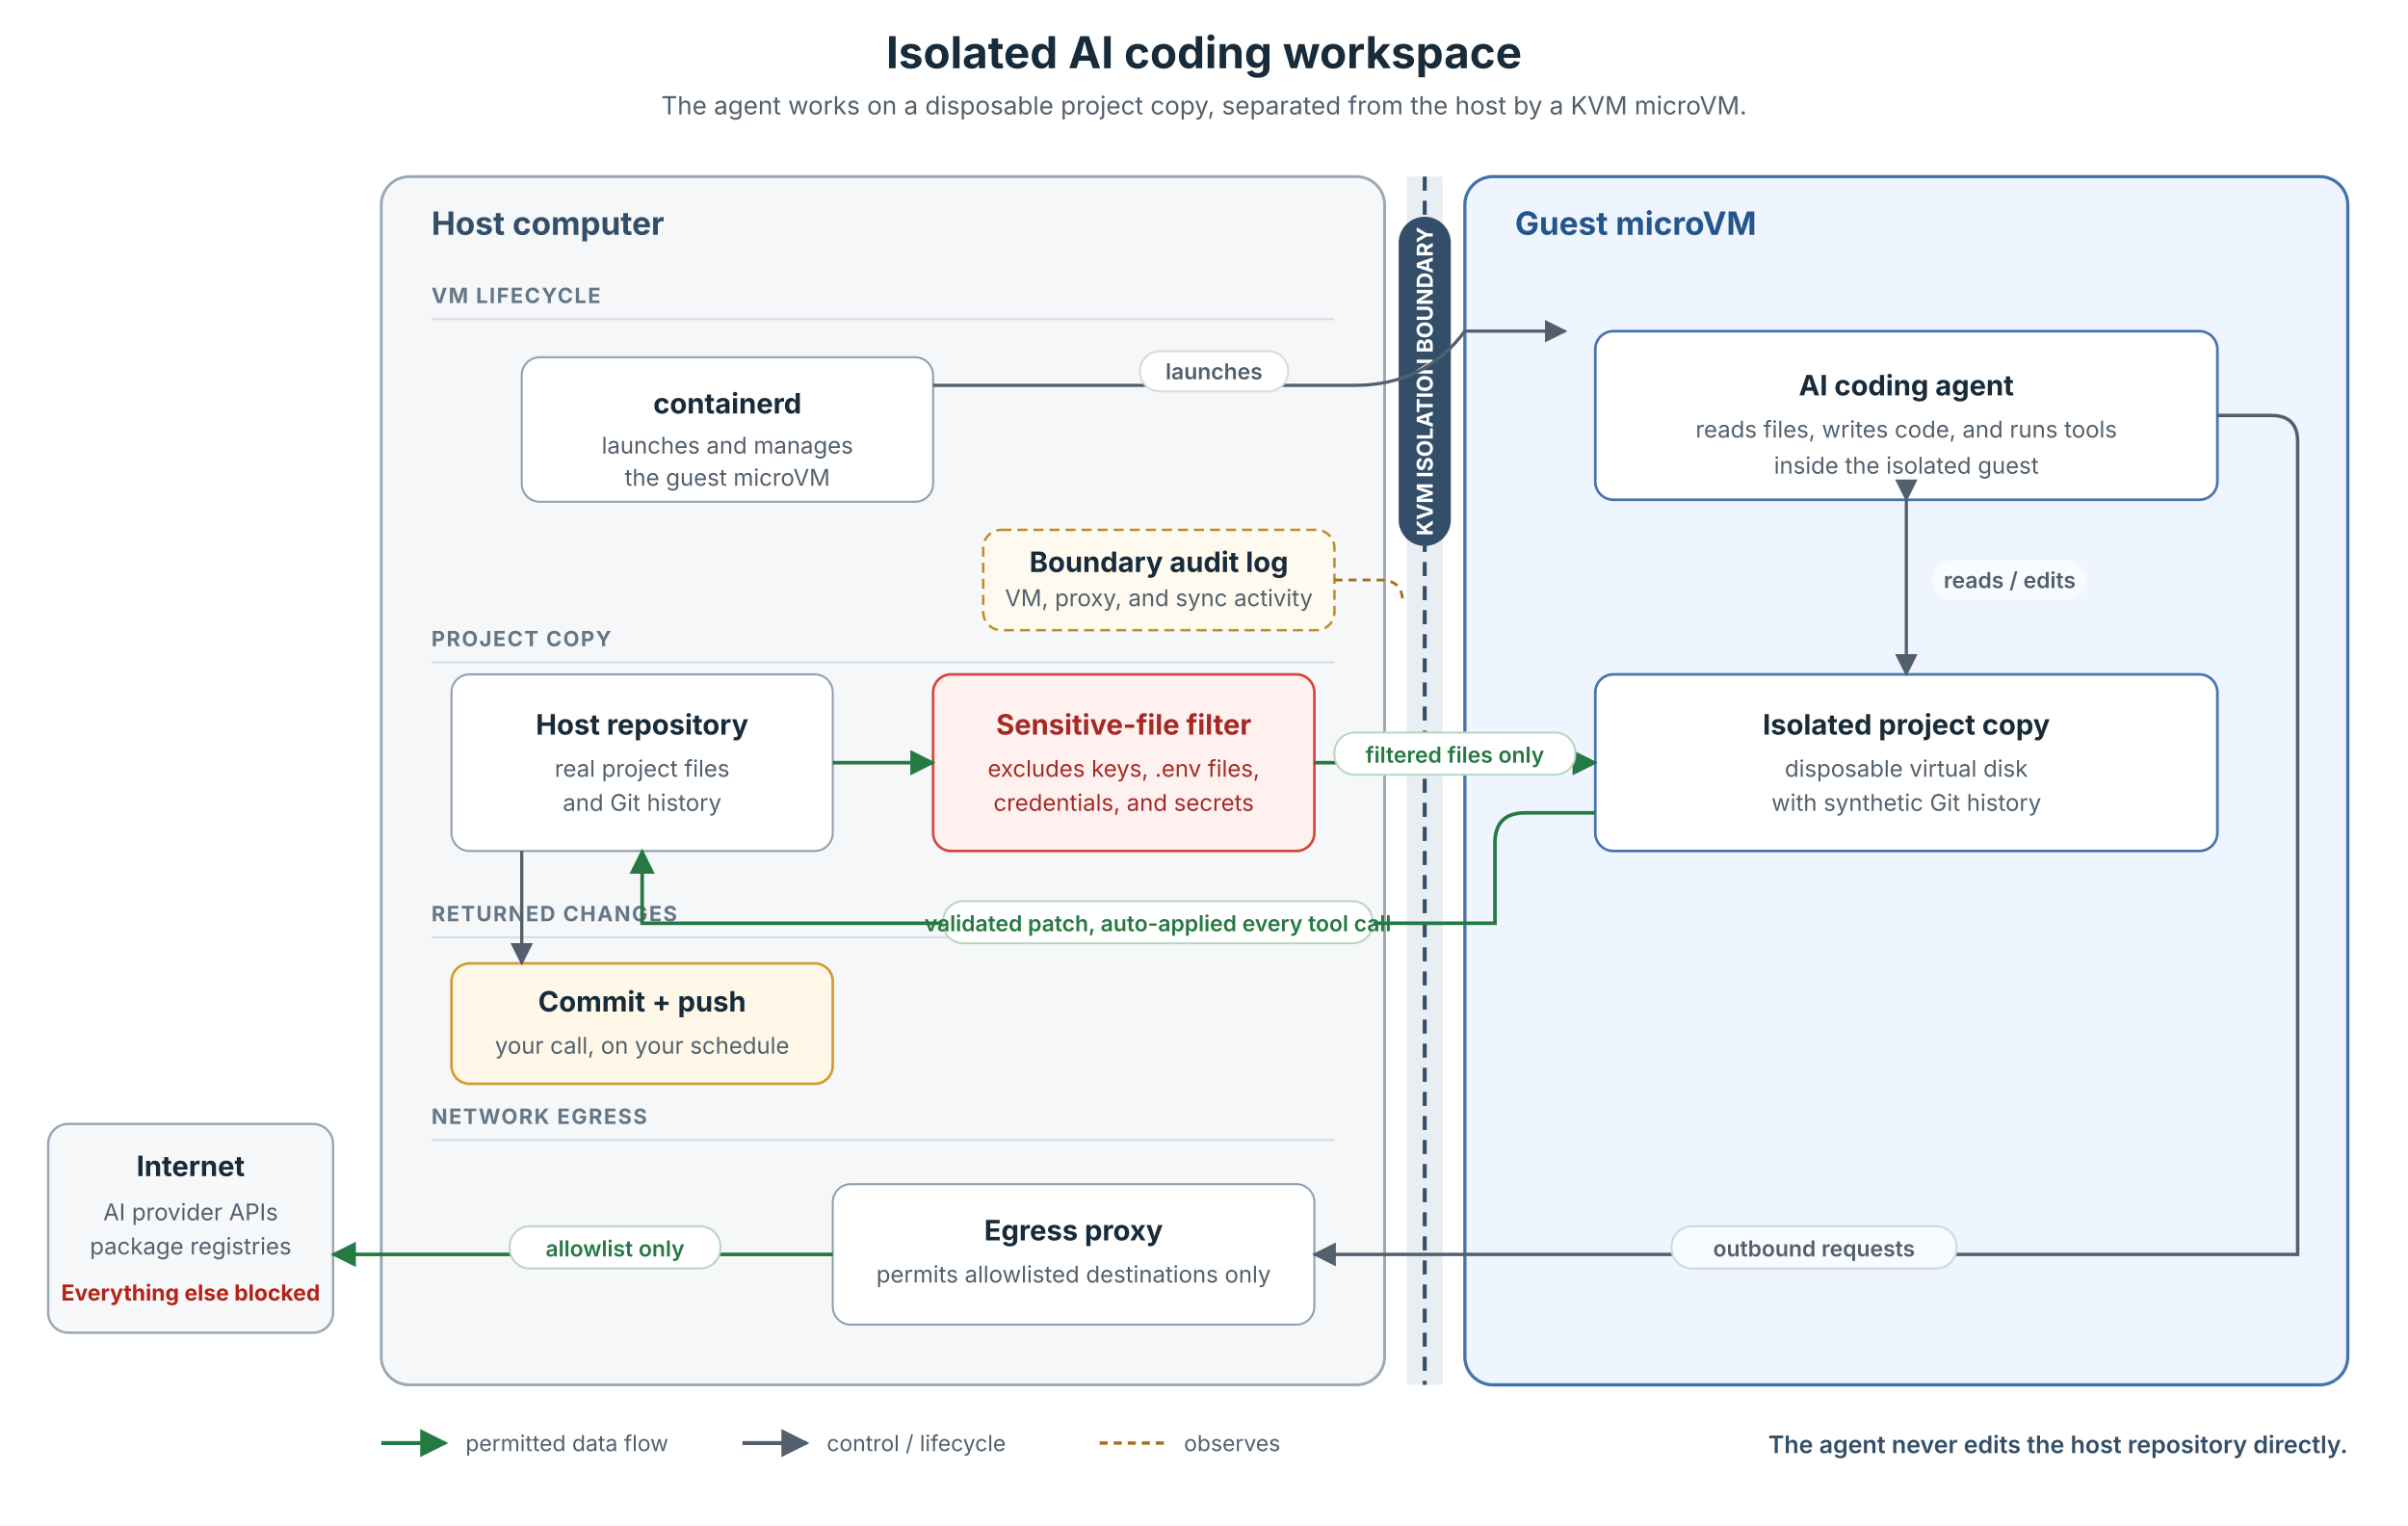
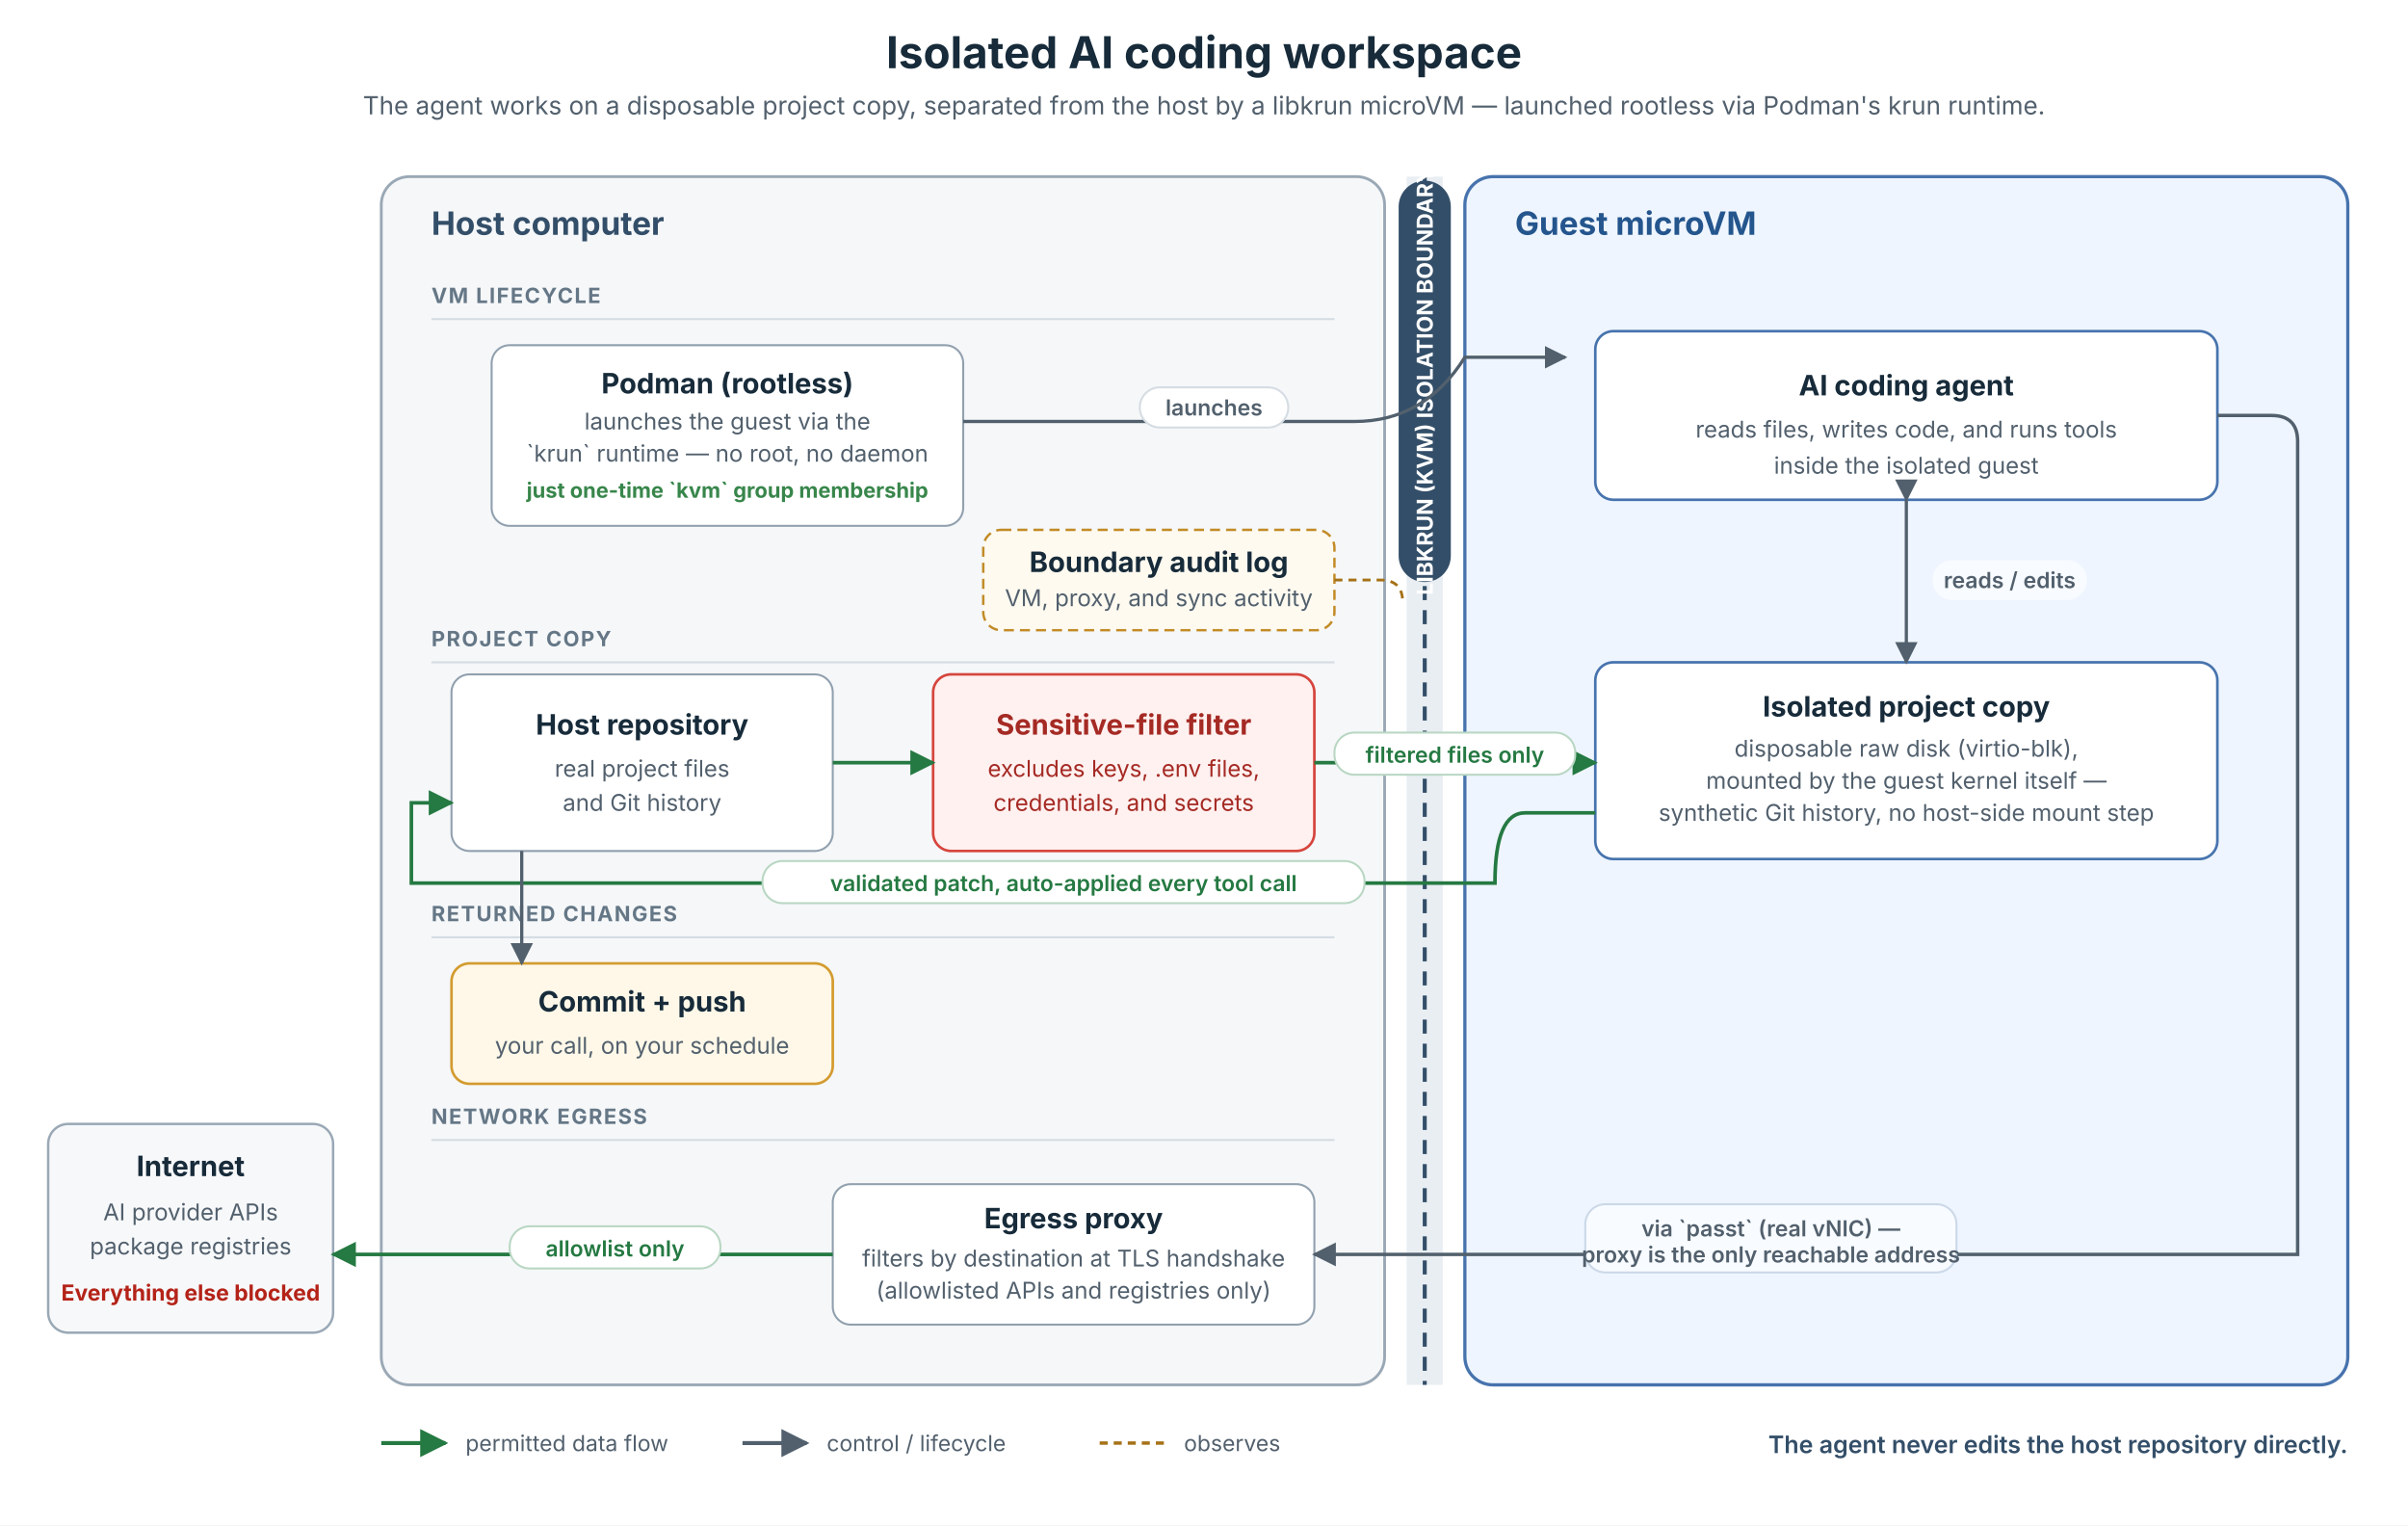
<svg xmlns="http://www.w3.org/2000/svg" viewBox="0 0 1200 760" font-family="Inter, Helvetica, Arial, sans-serif">
  <defs>
    <marker id="arrow-gray" viewBox="0 0 10 10" refX="9" refY="5" markerWidth="7" markerHeight="7" orient="auto">
      <path d="M0,0 L10,5 L0,10 z" fill="#52606d" />
    </marker>
    <marker id="arrow-green" viewBox="0 0 10 10" refX="9" refY="5" markerWidth="7" markerHeight="7" orient="auto">
      <path d="M0,0 L10,5 L0,10 z" fill="#257942" />
    </marker>
    <marker id="arrow-green-start" viewBox="0 0 10 10" refX="1" refY="5" markerWidth="7" markerHeight="7" orient="auto">
      <path d="M10,0 L0,5 L10,10 z" fill="#257942" />
    </marker>
    <style>
      .zone-title { font-size: 16px; font-weight: 700; }
      .box-title { font-size: 14px; font-weight: 700; fill: #172b3a; }
      .box-copy { font-size: 11.5px; fill: #52606d; }
      .flow-label { font-size: 11px; font-weight: 600; }
      .lane-label { font-size: 10.5px; font-weight: 700; letter-spacing: .7px; }
    </style>
  </defs>
  <rect width="1200" height="760" fill="#ffffff" />
  <text x="600" y="34" text-anchor="middle" font-size="22" font-weight="750" fill="#172b3a">Isolated AI coding workspace</text>
-   <text x="600" y="57" text-anchor="middle" font-size="12.5" fill="#52606d">The agent works on a disposable project copy, separated from the host by a KVM microVM.</text>
+   <text x="600" y="57" text-anchor="middle" font-size="12.5" fill="#52606d">The agent works on a disposable project copy, separated from the host by a libkrun microVM — launched rootless via Podman's krun runtime.</text>
  <rect x="190" y="88" width="500" height="602" rx="14" fill="#f5f7f9" stroke="#9aa8b5" stroke-width="1.4" />
  <rect x="730" y="88" width="440" height="602" rx="14" fill="#eef5ff" stroke="#4773ad" stroke-width="1.6" />
  <text x="215" y="117" class="zone-title" fill="#334e68">Host computer</text>
  <text x="755" y="117" class="zone-title" fill="#24558d">Guest microVM</text>
  <rect x="701" y="88" width="18" height="602" fill="#e9eef3" />
  <line x1="710" y1="88" x2="710" y2="690" stroke="#334e68" stroke-width="2" stroke-dasharray="7,5" />
  <g transform="translate(710 190) rotate(-90)">
-     <rect x="-82" y="-13" width="164" height="26" rx="13" fill="#334e68" />
-     <text x="0" y="4" text-anchor="middle" font-size="11" font-weight="700" fill="#ffffff">KVM ISOLATION BOUNDARY</text>
+     <rect x="-100" y="-13" width="200" height="26" rx="13" fill="#334e68" />
+     <text x="0" y="4" text-anchor="middle" font-size="11" font-weight="700" fill="#ffffff">LIBKRUN (KVM) ISOLATION BOUNDARY</text>
  </g>
  <rect x="24" y="560" width="142" height="104" rx="10" fill="#f7f8fa" stroke="#9aa8b5" stroke-width="1.2" />
  <text x="95" y="586" text-anchor="middle" class="box-title">Internet</text>
  <text x="95" y="608" text-anchor="middle" class="box-copy">AI provider APIs</text>
  <text x="95" y="625" text-anchor="middle" class="box-copy">package registries</text>
  <text x="95" y="648" text-anchor="middle" font-size="11" font-weight="700" fill="#b42318">Everything else blocked</text>
  <text x="215" y="151" class="lane-label" fill="#657786">VM LIFECYCLE</text>
  <line x1="215" y1="159" x2="665" y2="159" stroke="#d5dce3" />
  <text x="215" y="322" class="lane-label" fill="#657786">PROJECT COPY</text>
  <line x1="215" y1="330" x2="665" y2="330" stroke="#d5dce3" />
  <text x="215" y="459" class="lane-label" fill="#657786">RETURNED CHANGES</text>
  <line x1="215" y1="467" x2="665" y2="467" stroke="#d5dce3" />
  <text x="215" y="560" class="lane-label" fill="#657786">NETWORK EGRESS</text>
  <line x1="215" y1="568" x2="665" y2="568" stroke="#d5dce3" />
-   <rect x="260" y="178" width="205" height="72" rx="9" fill="#ffffff" stroke="#91a0ae" />
-   <text x="362.5" y="206" text-anchor="middle" class="box-title">containerd</text>
-   <text x="362.5" y="226" text-anchor="middle" class="box-copy">launches and manages</text>
-   <text x="362.5" y="242" text-anchor="middle" class="box-copy">the guest microVM</text>
+   <rect x="245" y="172" width="235" height="90" rx="9" fill="#ffffff" stroke="#91a0ae" />
+   <text x="362.5" y="196" text-anchor="middle" class="box-title">Podman (rootless)</text>
+   <text x="362.5" y="214" text-anchor="middle" class="box-copy">launches the guest via the</text>
+   <text x="362.5" y="230" text-anchor="middle" class="box-copy">`krun` runtime — no root, no daemon</text>
+   <text x="362.5" y="248" text-anchor="middle" font-size="10.5" font-weight="700" fill="#38864b">just one-time `kvm` group membership</text>
  <rect x="490" y="264" width="175" height="50" rx="9" fill="#fffaf0" stroke="#c28b27" stroke-width="1.2" stroke-dasharray="5,3" />
  <text x="577.5" y="285" text-anchor="middle" class="box-title">Boundary audit log</text>
  <text x="577.5" y="302" text-anchor="middle" class="box-copy">VM, proxy, and sync activity</text>
  <path d="M665 289 H688 Q699 289 699 300" fill="none" stroke="#a67218" stroke-width="1.4" stroke-dasharray="4,3" />
  <rect x="795" y="165" width="310" height="84" rx="9" fill="#ffffff" stroke="#4773ad" stroke-width="1.3" />
  <text x="950" y="197" text-anchor="middle" class="box-title">AI coding agent</text>
  <text x="950" y="218" text-anchor="middle" class="box-copy">reads files, writes code, and runs tools</text>
  <text x="950" y="236" text-anchor="middle" class="box-copy">inside the isolated guest</text>
-   <path d="M465 192 H675 Q710 192 730 165 H780" fill="none" stroke="#52606d" stroke-width="1.6" marker-end="url(#arrow-gray)" />
-   <rect x="568" y="175" width="74" height="20" rx="10" fill="#ffffff" stroke="#d5dce3" />
-   <text x="605" y="189" text-anchor="middle" class="flow-label" fill="#52606d">launches</text>
+   <path d="M480 210 H675 Q710 210 730 178 H780" fill="none" stroke="#52606d" stroke-width="1.6" marker-end="url(#arrow-gray)" />
+   <rect x="568" y="193" width="74" height="20" rx="10" fill="#ffffff" stroke="#d5dce3" />
+   <text x="605" y="207" text-anchor="middle" class="flow-label" fill="#52606d">launches</text>
  <rect x="225" y="336" width="190" height="88" rx="9" fill="#ffffff" stroke="#91a0ae" />
  <text x="320" y="366" text-anchor="middle" class="box-title">Host repository</text>
  <text x="320" y="387" text-anchor="middle" class="box-copy">real project files</text>
  <text x="320" y="404" text-anchor="middle" class="box-copy">and Git history</text>
  <rect x="465" y="336" width="190" height="88" rx="9" fill="#fff1f0" stroke="#d6453d" stroke-width="1.3" />
  <text x="560" y="366" text-anchor="middle" font-size="14" font-weight="700" fill="#a52a24">Sensitive-file filter</text>
  <text x="560" y="387" text-anchor="middle" font-size="11.5" fill="#a52a24">excludes keys, .env files,</text>
  <text x="560" y="404" text-anchor="middle" font-size="11.5" fill="#a52a24">credentials, and secrets</text>
-   <rect x="795" y="336" width="310" height="88" rx="9" fill="#ffffff" stroke="#4773ad" stroke-width="1.3" />
-   <text x="950" y="366" text-anchor="middle" class="box-title">Isolated project copy</text>
-   <text x="950" y="387" text-anchor="middle" class="box-copy">disposable virtual disk</text>
-   <text x="950" y="404" text-anchor="middle" class="box-copy">with synthetic Git history</text>
+   <rect x="795" y="330" width="310" height="98" rx="9" fill="#ffffff" stroke="#4773ad" stroke-width="1.3" />
+   <text x="950" y="357" text-anchor="middle" class="box-title">Isolated project copy</text>
+   <text x="950" y="377" text-anchor="middle" class="box-copy">disposable raw disk (virtio-blk),</text>
+   <text x="950" y="393" text-anchor="middle" class="box-copy">mounted by the guest kernel itself —</text>
+   <text x="950" y="409" text-anchor="middle" class="box-copy">synthetic Git history, no host-side mount step</text>
  <line x1="415" y1="380" x2="465" y2="380" stroke="#257942" stroke-width="1.8" marker-end="url(#arrow-green)" />
  <path d="M655 380 H795" fill="none" stroke="#257942" stroke-width="1.8" marker-end="url(#arrow-green)" />
  <rect x="665" y="365" width="120" height="21" rx="10" fill="#ffffff" stroke="#b9d7c3" />
  <text x="725" y="380" text-anchor="middle" class="flow-label" fill="#257942">filtered files only</text>
-   <line x1="950" y1="249" x2="950" y2="336" stroke="#52606d" stroke-width="1.6" marker-start="url(#arrow-gray)" marker-end="url(#arrow-gray)" />
+   <line x1="950" y1="249" x2="950" y2="330" stroke="#52606d" stroke-width="1.6" marker-start="url(#arrow-gray)" marker-end="url(#arrow-gray)" />
  <rect x="963" y="279" width="77" height="20" rx="10" fill="#f8fbff" />
  <text x="1001.5" y="293" text-anchor="middle" class="flow-label" fill="#52606d">reads / edits</text>
  <rect x="225" y="480" width="190" height="60" rx="9" fill="#fff8e8" stroke="#d39b2f" stroke-width="1.3" />
  <text x="320" y="504" text-anchor="middle" class="box-title">Commit + push</text>
  <text x="320" y="525" text-anchor="middle" class="box-copy">your call, on your schedule</text>
-   <path d="M795 405 H760 Q745 405 745 420 V460 H320 V424" fill="none" stroke="#257942" stroke-width="1.8" marker-end="url(#arrow-green)" />
-   <rect x="470" y="449" width="214" height="21" rx="10" fill="#ffffff" stroke="#b9d7c3" />
-   <text x="577" y="464" text-anchor="middle" class="flow-label" fill="#257942">validated patch, auto-applied every tool call</text>
+   <path d="M795 405 H760 Q745 405 745 440 H205 V400 H225" fill="none" stroke="#257942" stroke-width="1.8" marker-end="url(#arrow-green)" />
+   <rect x="380" y="429" width="300" height="21" rx="10" fill="#ffffff" stroke="#b9d7c3" />
+   <text x="530" y="444" text-anchor="middle" class="flow-label" fill="#257942">validated patch, auto-applied every tool call</text>
  <path d="M260 424 V480" fill="none" stroke="#52606d" stroke-width="1.6" marker-end="url(#arrow-gray)" />
  <rect x="415" y="590" width="240" height="70" rx="9" fill="#ffffff" stroke="#91a0ae" />
-   <text x="535" y="618" text-anchor="middle" class="box-title">Egress proxy</text>
-   <text x="535" y="639" text-anchor="middle" class="box-copy">permits allowlisted destinations only</text>
+   <text x="535" y="612" text-anchor="middle" class="box-title">Egress proxy</text>
+   <text x="535" y="631" text-anchor="middle" class="box-copy">filters by destination at TLS handshake</text>
+   <text x="535" y="647" text-anchor="middle" class="box-copy">(allowlisted APIs and registries only)</text>
  <path d="M1105 207 H1132 Q1145 207 1145 220 V625 H655" fill="none" stroke="#52606d" stroke-width="1.7" marker-end="url(#arrow-gray)" />
-   <rect x="833" y="611" width="142" height="21" rx="10" fill="#f8fbff" stroke="#cbd8e8" />
-   <text x="904" y="626" text-anchor="middle" class="flow-label" fill="#52606d">outbound requests</text>
+   <rect x="790" y="600" width="185" height="34" rx="10" fill="#f8fbff" stroke="#cbd8e8" />
+   <text x="882.5" y="616" text-anchor="middle" class="flow-label" fill="#52606d">via `passt` (real vNIC) —</text>
+   <text x="882.5" y="629" text-anchor="middle" class="flow-label" fill="#52606d">proxy is the only reachable address</text>
  <line x1="415" y1="625" x2="166" y2="625" stroke="#257942" stroke-width="1.8" marker-end="url(#arrow-green)" />
  <rect x="254" y="611" width="105" height="21" rx="10" fill="#ffffff" stroke="#b9d7c3" />
  <text x="306.5" y="626" text-anchor="middle" class="flow-label" fill="#257942">allowlist only</text>
  <line x1="190" y1="719" x2="222" y2="719" stroke="#257942" stroke-width="2" marker-end="url(#arrow-green)" />
  <text x="232" y="723" font-size="11" fill="#52606d">permitted data flow</text>
  <line x1="370" y1="719" x2="402" y2="719" stroke="#52606d" stroke-width="2" marker-end="url(#arrow-gray)" />
  <text x="412" y="723" font-size="11" fill="#52606d">control / lifecycle</text>
  <line x1="548" y1="719" x2="580" y2="719" stroke="#a67218" stroke-width="1.7" stroke-dasharray="4,3" />
  <text x="590" y="723" font-size="11" fill="#52606d">observes</text>
  <text x="1170" y="724" text-anchor="end" font-size="12" font-weight="600" fill="#334e68">The agent never edits the host repository directly.</text>
</svg>
